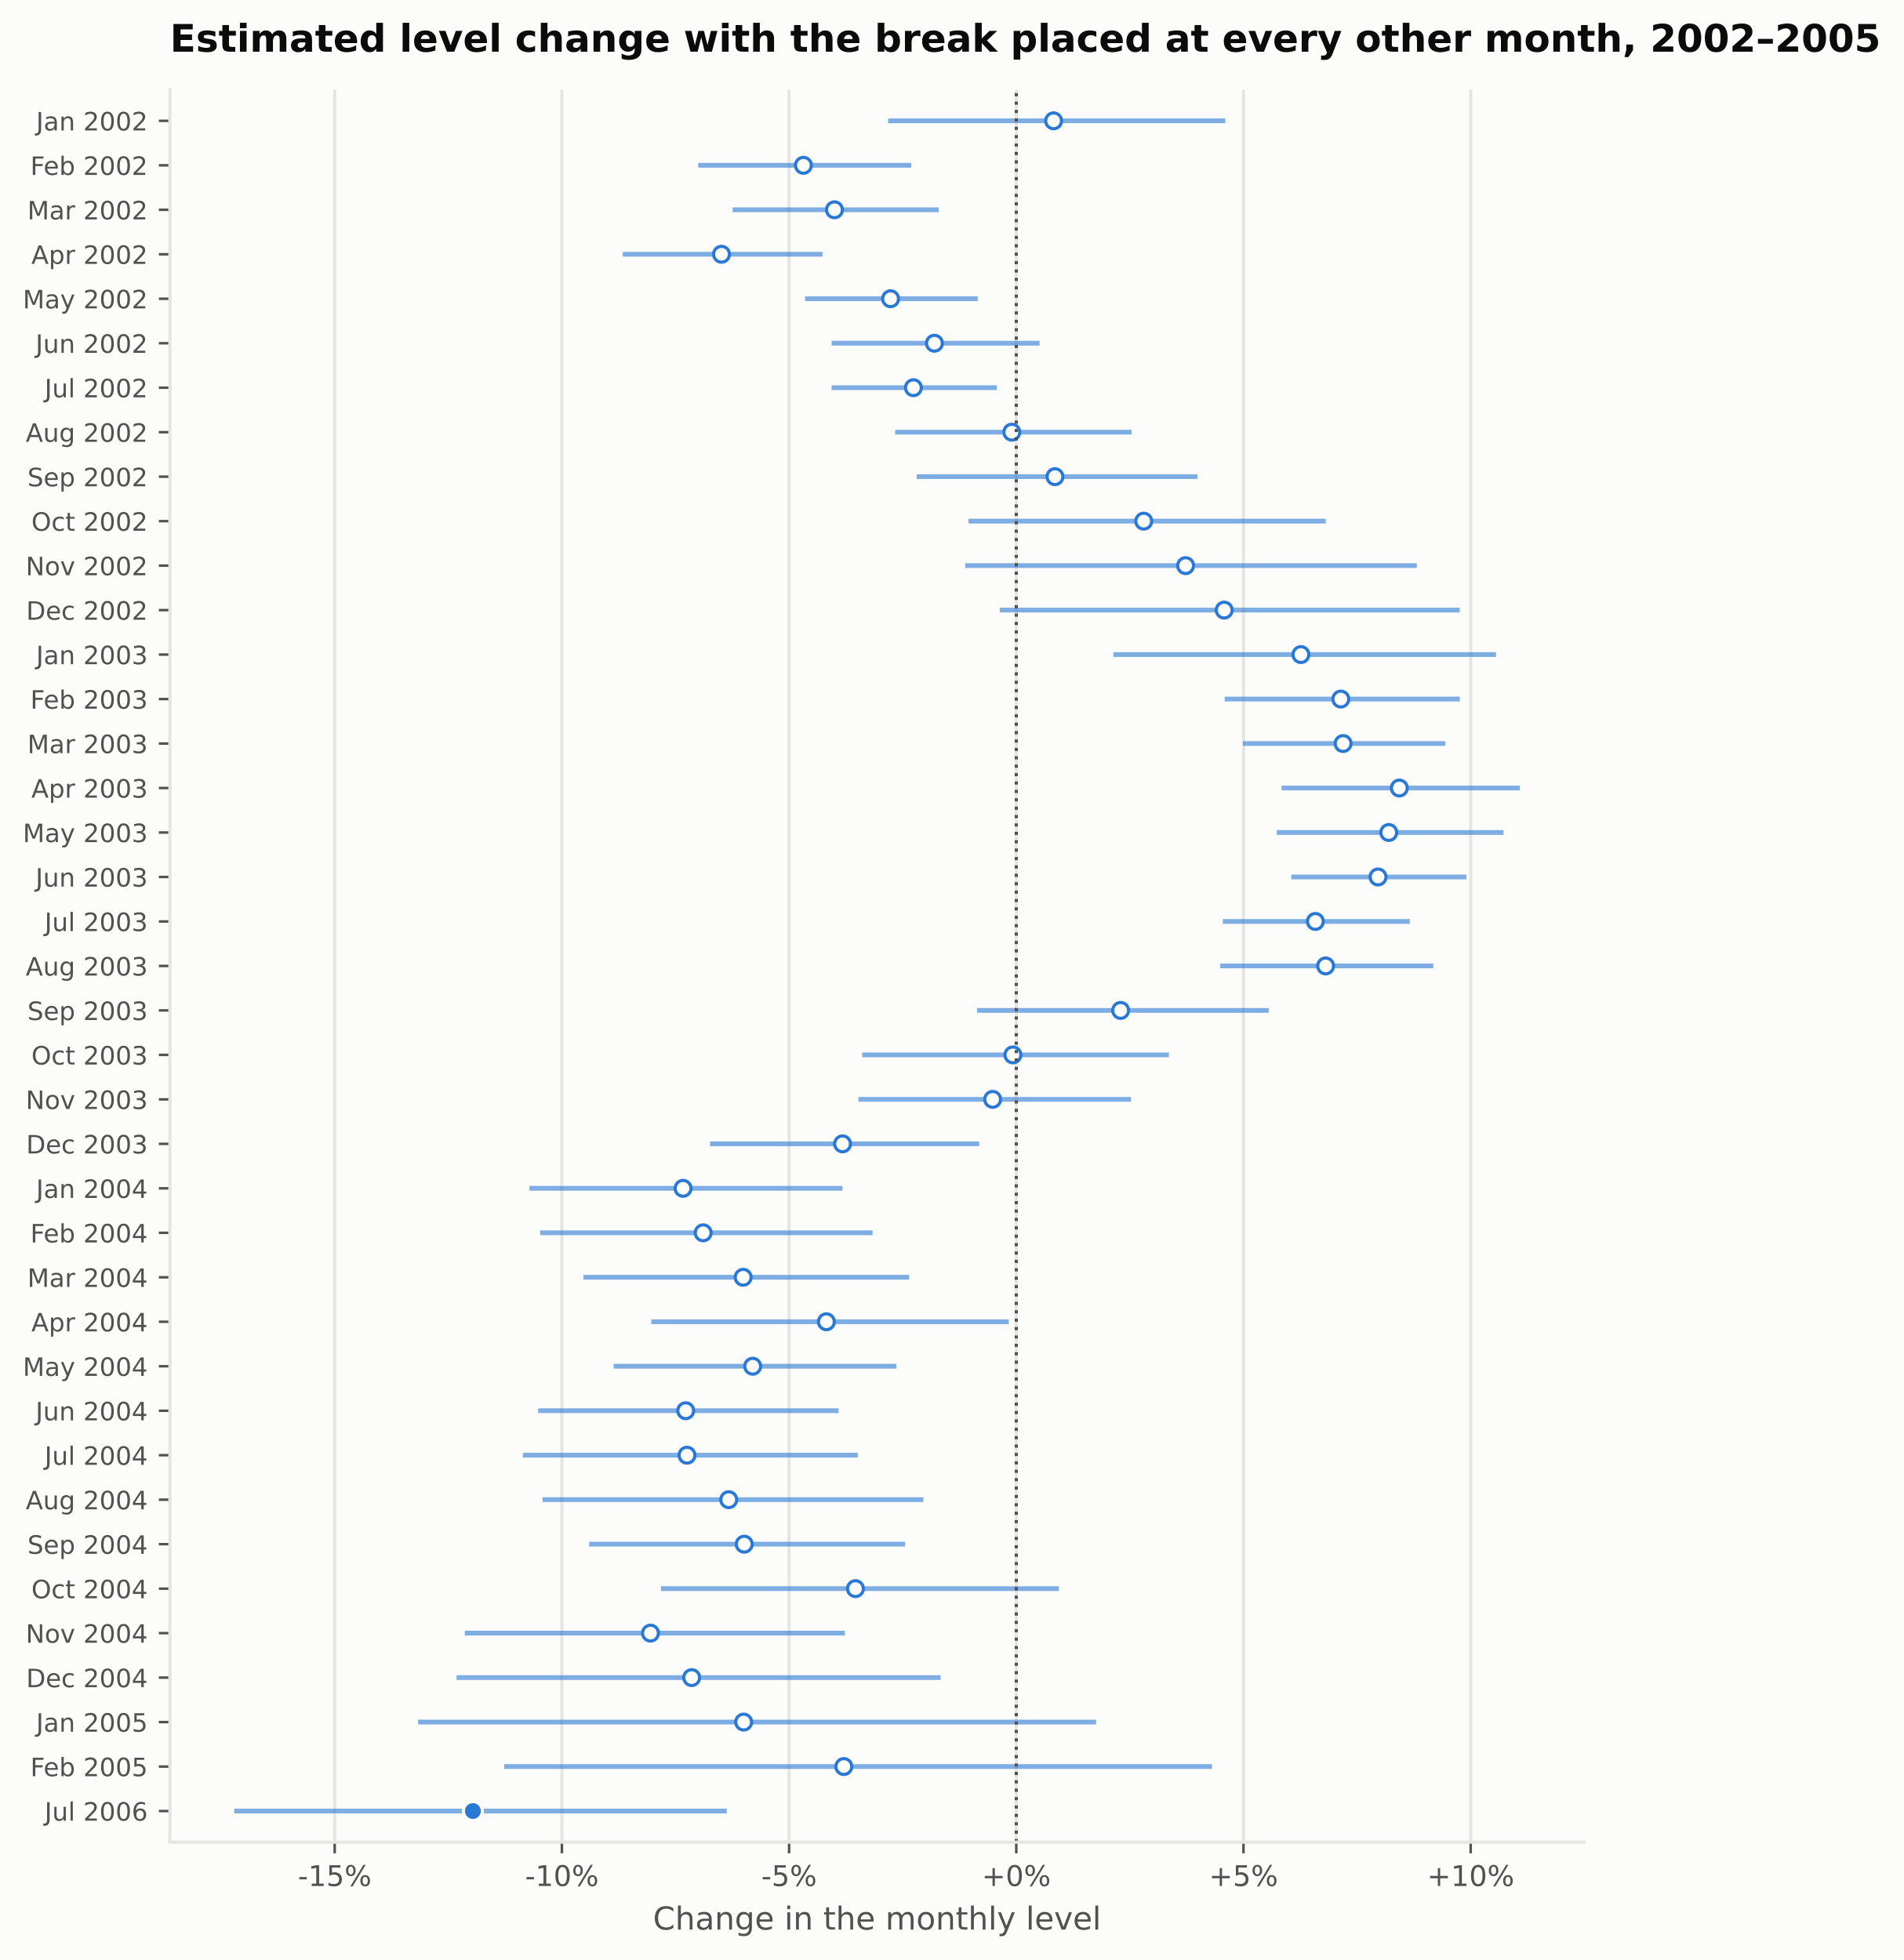
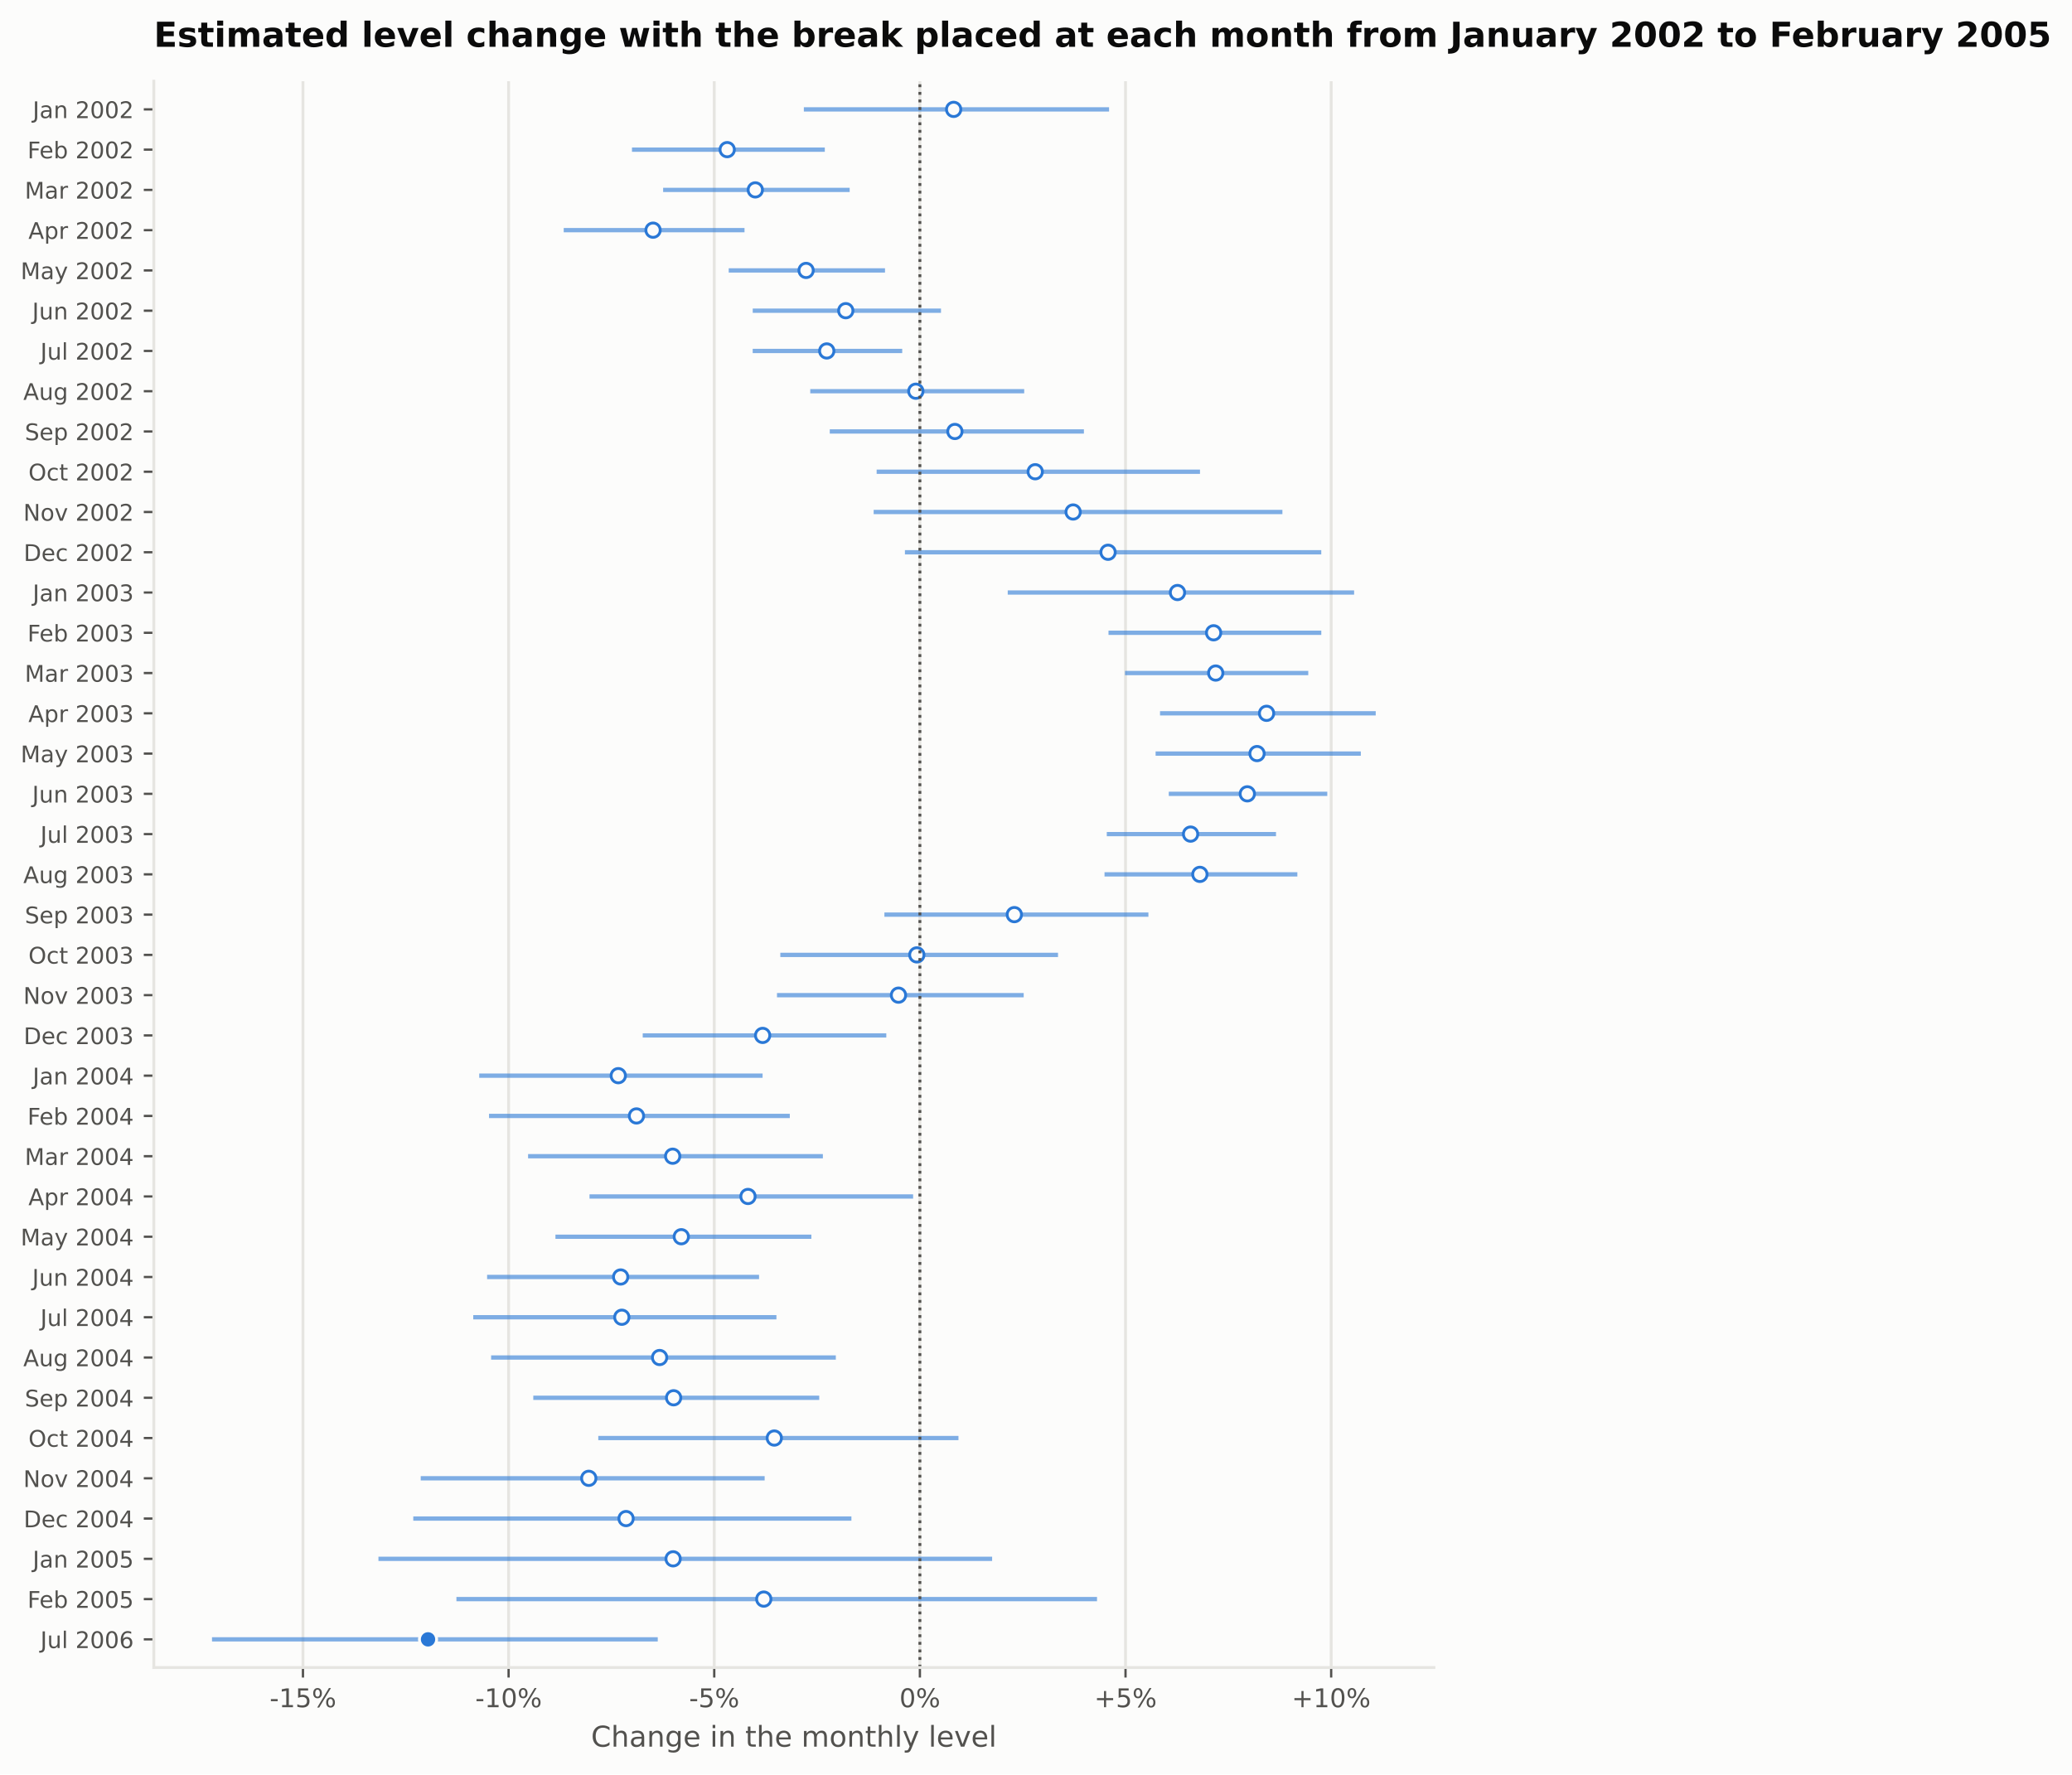
- <svg xmlns="http://www.w3.org/2000/svg" xmlns:xlink="http://www.w3.org/1999/xlink" width="600.846pt" height="618.81pt" viewBox="0 0 600.846 618.81" version="1.1">
+ <svg xmlns="http://www.w3.org/2000/svg" xmlns:xlink="http://www.w3.org/1999/xlink" width="722.562pt" height="618.81pt" viewBox="0 0 722.562 618.81" version="1.1">
  <defs>
    <style type="text/css">*{stroke-linejoin: round; stroke-linecap: butt}</style>
  </defs>
  <g id="figure_1">
    <g id="patch_1">
-       <path d="M 0 618.81  L 600.846 618.81  L 600.846 0  L 0 0  z " style="fill: #fcfcfb" />
+       <path d="M 0 618.81  L 722.562 618.81  L 722.562 0  L 0 0  z " style="fill: #fcfcfb" />
    </g>
    <g id="axes_1">
      <g id="patch_2">
        <path d="M 53.642 581.609  L 500.043 581.609  L 500.043 28.318  L 53.642 28.318  z " style="fill: #fcfcfb" />
      </g>
      <g id="matplotlib.axis_1">
        <g id="xtick_1">
          <g id="line2d_1">
            <path d="M 105.648 581.609  L 105.648 28.318  " clip-path="url(#p785e312e82)" style="fill: none; stroke: #e6e5e1; stroke-linecap: round" />
          </g>
          <g id="line2d_2">
            <defs>
              <path id="m3a9c350e79" d="M 0 0  L 0 3.5  " style="stroke: #52514e; stroke-width: 0.8" />
            </defs>
            <g>
              <use xlink:href="#m3a9c350e79" x="105.648" y="581.609" style="fill: #52514e; stroke: #52514e; stroke-width: 0.8" />
            </g>
          </g>
          <g id="text_1">
            <text style="font-size: 9px; font-family: 'DejaVu Sans', 'Bitstream Vera Sans', 'Computer Modern Sans Serif', 'Lucida Grande', 'Verdana', 'Geneva', 'Lucid', 'Arial', 'Helvetica', 'Avant Garde', sans-serif; text-anchor: middle; fill: #52514e" x="105.648" y="595.447" transform="rotate(-0 105.6485 595.4472)">-15%</text>
          </g>
        </g>
        <g id="xtick_2">
          <g id="line2d_3">
            <path d="M 177.362 581.609  L 177.362 28.318  " clip-path="url(#p785e312e82)" style="fill: none; stroke: #e6e5e1; stroke-linecap: round" />
          </g>
          <g id="line2d_4">
            <g>
              <use xlink:href="#m3a9c350e79" x="177.362" y="581.609" style="fill: #52514e; stroke: #52514e; stroke-width: 0.8" />
            </g>
          </g>
          <g id="text_2">
            <text style="font-size: 9px; font-family: 'DejaVu Sans', 'Bitstream Vera Sans', 'Computer Modern Sans Serif', 'Lucida Grande', 'Verdana', 'Geneva', 'Lucid', 'Arial', 'Helvetica', 'Avant Garde', sans-serif; text-anchor: middle; fill: #52514e" x="177.362" y="595.447" transform="rotate(-0 177.3615 595.4472)">-10%</text>
          </g>
        </g>
        <g id="xtick_3">
          <g id="line2d_5">
            <path d="M 249.075 581.609  L 249.075 28.318  " clip-path="url(#p785e312e82)" style="fill: none; stroke: #e6e5e1; stroke-linecap: round" />
          </g>
          <g id="line2d_6">
            <g>
              <use xlink:href="#m3a9c350e79" x="249.075" y="581.609" style="fill: #52514e; stroke: #52514e; stroke-width: 0.8" />
            </g>
          </g>
          <g id="text_3">
            <text style="font-size: 9px; font-family: 'DejaVu Sans', 'Bitstream Vera Sans', 'Computer Modern Sans Serif', 'Lucida Grande', 'Verdana', 'Geneva', 'Lucid', 'Arial', 'Helvetica', 'Avant Garde', sans-serif; text-anchor: middle; fill: #52514e" x="249.075" y="595.447" transform="rotate(-0 249.0746 595.4472)">-5%</text>
          </g>
        </g>
        <g id="xtick_4">
          <g id="line2d_7">
            <path d="M 320.788 581.609  L 320.788 28.318  " clip-path="url(#p785e312e82)" style="fill: none; stroke: #e6e5e1; stroke-linecap: round" />
          </g>
          <g id="line2d_8">
            <g>
              <use xlink:href="#m3a9c350e79" x="320.788" y="581.609" style="fill: #52514e; stroke: #52514e; stroke-width: 0.8" />
            </g>
          </g>
          <g id="text_4">
-             <text style="font-size: 9px; font-family: 'DejaVu Sans', 'Bitstream Vera Sans', 'Computer Modern Sans Serif', 'Lucida Grande', 'Verdana', 'Geneva', 'Lucid', 'Arial', 'Helvetica', 'Avant Garde', sans-serif; text-anchor: middle; fill: #52514e" x="320.788" y="595.447" transform="rotate(-0 320.7876 595.4472)">+0%</text>
+             <text style="font-size: 9px; font-family: 'DejaVu Sans', 'Bitstream Vera Sans', 'Computer Modern Sans Serif', 'Lucida Grande', 'Verdana', 'Geneva', 'Lucid', 'Arial', 'Helvetica', 'Avant Garde', sans-serif; text-anchor: middle; fill: #52514e" x="320.788" y="595.447" transform="rotate(-0 320.7876 595.4472)">0%</text>
          </g>
        </g>
        <g id="xtick_5">
          <g id="line2d_9">
            <path d="M 392.501 581.609  L 392.501 28.318  " clip-path="url(#p785e312e82)" style="fill: none; stroke: #e6e5e1; stroke-linecap: round" />
          </g>
          <g id="line2d_10">
            <g>
              <use xlink:href="#m3a9c350e79" x="392.501" y="581.609" style="fill: #52514e; stroke: #52514e; stroke-width: 0.8" />
            </g>
          </g>
          <g id="text_5">
            <text style="font-size: 9px; font-family: 'DejaVu Sans', 'Bitstream Vera Sans', 'Computer Modern Sans Serif', 'Lucida Grande', 'Verdana', 'Geneva', 'Lucid', 'Arial', 'Helvetica', 'Avant Garde', sans-serif; text-anchor: middle; fill: #52514e" x="392.501" y="595.447" transform="rotate(-0 392.5007 595.4472)">+5%</text>
          </g>
        </g>
        <g id="xtick_6">
          <g id="line2d_11">
            <path d="M 464.214 581.609  L 464.214 28.318  " clip-path="url(#p785e312e82)" style="fill: none; stroke: #e6e5e1; stroke-linecap: round" />
          </g>
          <g id="line2d_12">
            <g>
              <use xlink:href="#m3a9c350e79" x="464.214" y="581.609" style="fill: #52514e; stroke: #52514e; stroke-width: 0.8" />
            </g>
          </g>
          <g id="text_6">
            <text style="font-size: 9px; font-family: 'DejaVu Sans', 'Bitstream Vera Sans', 'Computer Modern Sans Serif', 'Lucida Grande', 'Verdana', 'Geneva', 'Lucid', 'Arial', 'Helvetica', 'Avant Garde', sans-serif; text-anchor: middle; fill: #52514e" x="464.214" y="595.447" transform="rotate(-0 464.2137 595.4472)">+10%</text>
          </g>
        </g>
        <g id="text_7">
          <text style="font-size: 10px; font-family: 'DejaVu Sans', 'Bitstream Vera Sans', 'Computer Modern Sans Serif', 'Lucida Grande', 'Verdana', 'Geneva', 'Lucid', 'Arial', 'Helvetica', 'Avant Garde', sans-serif; text-anchor: middle; fill: #52514e" x="276.842" y="609.208" transform="rotate(-0 276.8425 609.2078)">Change in the monthly level</text>
        </g>
      </g>
      <g id="matplotlib.axis_2">
        <g id="ytick_1">
          <g id="line2d_13">
            <defs>
              <path id="mdd3c75259f" d="M 0 0  L -3.5 0  " style="stroke: #52514e; stroke-width: 0.8" />
            </defs>
            <g>
              <use xlink:href="#mdd3c75259f" x="53.642" y="571.779" style="fill: #52514e; stroke: #52514e; stroke-width: 0.8" />
            </g>
          </g>
          <g id="text_8">
            <text style="font-size: 8px; font-family: 'DejaVu Sans', 'Bitstream Vera Sans', 'Computer Modern Sans Serif', 'Lucida Grande', 'Verdana', 'Geneva', 'Lucid', 'Arial', 'Helvetica', 'Avant Garde', sans-serif; text-anchor: end; fill: #52514e" x="46.642" y="574.819" transform="rotate(-0 46.6425 574.8187)">Jul 2006</text>
          </g>
        </g>
        <g id="ytick_2">
          <g id="line2d_14">
            <g>
              <use xlink:href="#mdd3c75259f" x="53.642" y="557.736" style="fill: #52514e; stroke: #52514e; stroke-width: 0.8" />
            </g>
          </g>
          <g id="text_9">
            <text style="font-size: 8px; font-family: 'DejaVu Sans', 'Bitstream Vera Sans', 'Computer Modern Sans Serif', 'Lucida Grande', 'Verdana', 'Geneva', 'Lucid', 'Arial', 'Helvetica', 'Avant Garde', sans-serif; text-anchor: end; fill: #52514e" x="46.642" y="560.776" transform="rotate(-0 46.6425 560.7757)">Feb 2005</text>
          </g>
        </g>
        <g id="ytick_3">
          <g id="line2d_15">
            <g>
              <use xlink:href="#mdd3c75259f" x="53.642" y="543.693" style="fill: #52514e; stroke: #52514e; stroke-width: 0.8" />
            </g>
          </g>
          <g id="text_10">
            <text style="font-size: 8px; font-family: 'DejaVu Sans', 'Bitstream Vera Sans', 'Computer Modern Sans Serif', 'Lucida Grande', 'Verdana', 'Geneva', 'Lucid', 'Arial', 'Helvetica', 'Avant Garde', sans-serif; text-anchor: end; fill: #52514e" x="46.642" y="546.732" transform="rotate(-0 46.6425 546.7325)">Jan 2005</text>
          </g>
        </g>
        <g id="ytick_4">
          <g id="line2d_16">
            <g>
              <use xlink:href="#mdd3c75259f" x="53.642" y="529.651" style="fill: #52514e; stroke: #52514e; stroke-width: 0.8" />
            </g>
          </g>
          <g id="text_11">
            <text style="font-size: 8px; font-family: 'DejaVu Sans', 'Bitstream Vera Sans', 'Computer Modern Sans Serif', 'Lucida Grande', 'Verdana', 'Geneva', 'Lucid', 'Arial', 'Helvetica', 'Avant Garde', sans-serif; text-anchor: end; fill: #52514e" x="46.642" y="532.69" transform="rotate(-0 46.6425 532.6896)">Dec 2004</text>
          </g>
        </g>
        <g id="ytick_5">
          <g id="line2d_17">
            <g>
              <use xlink:href="#mdd3c75259f" x="53.642" y="515.608" style="fill: #52514e; stroke: #52514e; stroke-width: 0.8" />
            </g>
          </g>
          <g id="text_12">
            <text style="font-size: 8px; font-family: 'DejaVu Sans', 'Bitstream Vera Sans', 'Computer Modern Sans Serif', 'Lucida Grande', 'Verdana', 'Geneva', 'Lucid', 'Arial', 'Helvetica', 'Avant Garde', sans-serif; text-anchor: end; fill: #52514e" x="46.642" y="518.647" transform="rotate(-0 46.6425 518.6466)">Nov 2004</text>
          </g>
        </g>
        <g id="ytick_6">
          <g id="line2d_18">
            <g>
              <use xlink:href="#mdd3c75259f" x="53.642" y="501.565" style="fill: #52514e; stroke: #52514e; stroke-width: 0.8" />
            </g>
          </g>
          <g id="text_13">
            <text style="font-size: 8px; font-family: 'DejaVu Sans', 'Bitstream Vera Sans', 'Computer Modern Sans Serif', 'Lucida Grande', 'Verdana', 'Geneva', 'Lucid', 'Arial', 'Helvetica', 'Avant Garde', sans-serif; text-anchor: end; fill: #52514e" x="46.642" y="504.604" transform="rotate(-0 46.6425 504.6037)">Oct 2004</text>
          </g>
        </g>
        <g id="ytick_7">
          <g id="line2d_19">
            <g>
              <use xlink:href="#mdd3c75259f" x="53.642" y="487.522" style="fill: #52514e; stroke: #52514e; stroke-width: 0.8" />
            </g>
          </g>
          <g id="text_14">
            <text style="font-size: 8px; font-family: 'DejaVu Sans', 'Bitstream Vera Sans', 'Computer Modern Sans Serif', 'Lucida Grande', 'Verdana', 'Geneva', 'Lucid', 'Arial', 'Helvetica', 'Avant Garde', sans-serif; text-anchor: end; fill: #52514e" x="46.642" y="490.561" transform="rotate(-0 46.6425 490.5608)">Sep 2004</text>
          </g>
        </g>
        <g id="ytick_8">
          <g id="line2d_20">
            <g>
              <use xlink:href="#mdd3c75259f" x="53.642" y="473.479" style="fill: #52514e; stroke: #52514e; stroke-width: 0.8" />
            </g>
          </g>
          <g id="text_15">
            <text style="font-size: 8px; font-family: 'DejaVu Sans', 'Bitstream Vera Sans', 'Computer Modern Sans Serif', 'Lucida Grande', 'Verdana', 'Geneva', 'Lucid', 'Arial', 'Helvetica', 'Avant Garde', sans-serif; text-anchor: end; fill: #52514e" x="46.642" y="476.518" transform="rotate(-0 46.6425 476.5179)">Aug 2004</text>
          </g>
        </g>
        <g id="ytick_9">
          <g id="line2d_21">
            <g>
              <use xlink:href="#mdd3c75259f" x="53.642" y="459.436" style="fill: #52514e; stroke: #52514e; stroke-width: 0.8" />
            </g>
          </g>
          <g id="text_16">
            <text style="font-size: 8px; font-family: 'DejaVu Sans', 'Bitstream Vera Sans', 'Computer Modern Sans Serif', 'Lucida Grande', 'Verdana', 'Geneva', 'Lucid', 'Arial', 'Helvetica', 'Avant Garde', sans-serif; text-anchor: end; fill: #52514e" x="46.642" y="462.475" transform="rotate(-0 46.6425 462.4753)">Jul 2004</text>
          </g>
        </g>
        <g id="ytick_10">
          <g id="line2d_22">
            <g>
              <use xlink:href="#mdd3c75259f" x="53.642" y="445.393" style="fill: #52514e; stroke: #52514e; stroke-width: 0.8" />
            </g>
          </g>
          <g id="text_17">
            <text style="font-size: 8px; font-family: 'DejaVu Sans', 'Bitstream Vera Sans', 'Computer Modern Sans Serif', 'Lucida Grande', 'Verdana', 'Geneva', 'Lucid', 'Arial', 'Helvetica', 'Avant Garde', sans-serif; text-anchor: end; fill: #52514e" x="46.642" y="448.432" transform="rotate(-0 46.6425 448.432)">Jun 2004</text>
          </g>
        </g>
        <g id="ytick_11">
          <g id="line2d_23">
            <g>
              <use xlink:href="#mdd3c75259f" x="53.642" y="431.35" style="fill: #52514e; stroke: #52514e; stroke-width: 0.8" />
            </g>
          </g>
          <g id="text_18">
            <text style="font-size: 8px; font-family: 'DejaVu Sans', 'Bitstream Vera Sans', 'Computer Modern Sans Serif', 'Lucida Grande', 'Verdana', 'Geneva', 'Lucid', 'Arial', 'Helvetica', 'Avant Garde', sans-serif; text-anchor: end; fill: #52514e" x="46.642" y="434.389" transform="rotate(-0 46.6425 434.3891)">May 2004</text>
          </g>
        </g>
        <g id="ytick_12">
          <g id="line2d_24">
            <g>
              <use xlink:href="#mdd3c75259f" x="53.642" y="417.307" style="fill: #52514e; stroke: #52514e; stroke-width: 0.8" />
            </g>
          </g>
          <g id="text_19">
            <text style="font-size: 8px; font-family: 'DejaVu Sans', 'Bitstream Vera Sans', 'Computer Modern Sans Serif', 'Lucida Grande', 'Verdana', 'Geneva', 'Lucid', 'Arial', 'Helvetica', 'Avant Garde', sans-serif; text-anchor: end; fill: #52514e" x="46.642" y="420.346" transform="rotate(-0 46.6425 420.3462)">Apr 2004</text>
          </g>
        </g>
        <g id="ytick_13">
          <g id="line2d_25">
            <g>
              <use xlink:href="#mdd3c75259f" x="53.642" y="403.264" style="fill: #52514e; stroke: #52514e; stroke-width: 0.8" />
            </g>
          </g>
          <g id="text_20">
            <text style="font-size: 8px; font-family: 'DejaVu Sans', 'Bitstream Vera Sans', 'Computer Modern Sans Serif', 'Lucida Grande', 'Verdana', 'Geneva', 'Lucid', 'Arial', 'Helvetica', 'Avant Garde', sans-serif; text-anchor: end; fill: #52514e" x="46.642" y="406.303" transform="rotate(-0 46.6425 406.3033)">Mar 2004</text>
          </g>
        </g>
        <g id="ytick_14">
          <g id="line2d_26">
            <g>
              <use xlink:href="#mdd3c75259f" x="53.642" y="389.221" style="fill: #52514e; stroke: #52514e; stroke-width: 0.8" />
            </g>
          </g>
          <g id="text_21">
            <text style="font-size: 8px; font-family: 'DejaVu Sans', 'Bitstream Vera Sans', 'Computer Modern Sans Serif', 'Lucida Grande', 'Verdana', 'Geneva', 'Lucid', 'Arial', 'Helvetica', 'Avant Garde', sans-serif; text-anchor: end; fill: #52514e" x="46.642" y="392.261" transform="rotate(-0 46.6425 392.2606)">Feb 2004</text>
          </g>
        </g>
        <g id="ytick_15">
          <g id="line2d_27">
            <g>
              <use xlink:href="#mdd3c75259f" x="53.642" y="375.178" style="fill: #52514e; stroke: #52514e; stroke-width: 0.8" />
            </g>
          </g>
          <g id="text_22">
            <text style="font-size: 8px; font-family: 'DejaVu Sans', 'Bitstream Vera Sans', 'Computer Modern Sans Serif', 'Lucida Grande', 'Verdana', 'Geneva', 'Lucid', 'Arial', 'Helvetica', 'Avant Garde', sans-serif; text-anchor: end; fill: #52514e" x="46.642" y="378.217" transform="rotate(-0 46.6425 378.2174)">Jan 2004</text>
          </g>
        </g>
        <g id="ytick_16">
          <g id="line2d_28">
            <g>
              <use xlink:href="#mdd3c75259f" x="53.642" y="361.135" style="fill: #52514e; stroke: #52514e; stroke-width: 0.8" />
            </g>
          </g>
          <g id="text_23">
            <text style="font-size: 8px; font-family: 'DejaVu Sans', 'Bitstream Vera Sans', 'Computer Modern Sans Serif', 'Lucida Grande', 'Verdana', 'Geneva', 'Lucid', 'Arial', 'Helvetica', 'Avant Garde', sans-serif; text-anchor: end; fill: #52514e" x="46.642" y="364.174" transform="rotate(-0 46.6425 364.1745)">Dec 2003</text>
          </g>
        </g>
        <g id="ytick_17">
          <g id="line2d_29">
            <g>
              <use xlink:href="#mdd3c75259f" x="53.642" y="347.092" style="fill: #52514e; stroke: #52514e; stroke-width: 0.8" />
            </g>
          </g>
          <g id="text_24">
            <text style="font-size: 8px; font-family: 'DejaVu Sans', 'Bitstream Vera Sans', 'Computer Modern Sans Serif', 'Lucida Grande', 'Verdana', 'Geneva', 'Lucid', 'Arial', 'Helvetica', 'Avant Garde', sans-serif; text-anchor: end; fill: #52514e" x="46.642" y="350.132" transform="rotate(-0 46.6425 350.1316)">Nov 2003</text>
          </g>
        </g>
        <g id="ytick_18">
          <g id="line2d_30">
            <g>
              <use xlink:href="#mdd3c75259f" x="53.642" y="333.05" style="fill: #52514e; stroke: #52514e; stroke-width: 0.8" />
            </g>
          </g>
          <g id="text_25">
            <text style="font-size: 8px; font-family: 'DejaVu Sans', 'Bitstream Vera Sans', 'Computer Modern Sans Serif', 'Lucida Grande', 'Verdana', 'Geneva', 'Lucid', 'Arial', 'Helvetica', 'Avant Garde', sans-serif; text-anchor: end; fill: #52514e" x="46.642" y="336.089" transform="rotate(-0 46.6425 336.0886)">Oct 2003</text>
          </g>
        </g>
        <g id="ytick_19">
          <g id="line2d_31">
            <g>
              <use xlink:href="#mdd3c75259f" x="53.642" y="319.007" style="fill: #52514e; stroke: #52514e; stroke-width: 0.8" />
            </g>
          </g>
          <g id="text_26">
            <text style="font-size: 8px; font-family: 'DejaVu Sans', 'Bitstream Vera Sans', 'Computer Modern Sans Serif', 'Lucida Grande', 'Verdana', 'Geneva', 'Lucid', 'Arial', 'Helvetica', 'Avant Garde', sans-serif; text-anchor: end; fill: #52514e" x="46.642" y="322.046" transform="rotate(-0 46.6425 322.0457)">Sep 2003</text>
          </g>
        </g>
        <g id="ytick_20">
          <g id="line2d_32">
            <g>
              <use xlink:href="#mdd3c75259f" x="53.642" y="304.964" style="fill: #52514e; stroke: #52514e; stroke-width: 0.8" />
            </g>
          </g>
          <g id="text_27">
            <text style="font-size: 8px; font-family: 'DejaVu Sans', 'Bitstream Vera Sans', 'Computer Modern Sans Serif', 'Lucida Grande', 'Verdana', 'Geneva', 'Lucid', 'Arial', 'Helvetica', 'Avant Garde', sans-serif; text-anchor: end; fill: #52514e" x="46.642" y="308.003" transform="rotate(-0 46.6425 308.0028)">Aug 2003</text>
          </g>
        </g>
        <g id="ytick_21">
          <g id="line2d_33">
            <g>
              <use xlink:href="#mdd3c75259f" x="53.642" y="290.921" style="fill: #52514e; stroke: #52514e; stroke-width: 0.8" />
            </g>
          </g>
          <g id="text_28">
            <text style="font-size: 8px; font-family: 'DejaVu Sans', 'Bitstream Vera Sans', 'Computer Modern Sans Serif', 'Lucida Grande', 'Verdana', 'Geneva', 'Lucid', 'Arial', 'Helvetica', 'Avant Garde', sans-serif; text-anchor: end; fill: #52514e" x="46.642" y="293.96" transform="rotate(-0 46.6425 293.9602)">Jul 2003</text>
          </g>
        </g>
        <g id="ytick_22">
          <g id="line2d_34">
            <g>
              <use xlink:href="#mdd3c75259f" x="53.642" y="276.878" style="fill: #52514e; stroke: #52514e; stroke-width: 0.8" />
            </g>
          </g>
          <g id="text_29">
            <text style="font-size: 8px; font-family: 'DejaVu Sans', 'Bitstream Vera Sans', 'Computer Modern Sans Serif', 'Lucida Grande', 'Verdana', 'Geneva', 'Lucid', 'Arial', 'Helvetica', 'Avant Garde', sans-serif; text-anchor: end; fill: #52514e" x="46.642" y="279.917" transform="rotate(-0 46.6425 279.9169)">Jun 2003</text>
          </g>
        </g>
        <g id="ytick_23">
          <g id="line2d_35">
            <g>
              <use xlink:href="#mdd3c75259f" x="53.642" y="262.835" style="fill: #52514e; stroke: #52514e; stroke-width: 0.8" />
            </g>
          </g>
          <g id="text_30">
            <text style="font-size: 8px; font-family: 'DejaVu Sans', 'Bitstream Vera Sans', 'Computer Modern Sans Serif', 'Lucida Grande', 'Verdana', 'Geneva', 'Lucid', 'Arial', 'Helvetica', 'Avant Garde', sans-serif; text-anchor: end; fill: #52514e" x="46.642" y="265.874" transform="rotate(-0 46.6425 265.874)">May 2003</text>
          </g>
        </g>
        <g id="ytick_24">
          <g id="line2d_36">
            <g>
              <use xlink:href="#mdd3c75259f" x="53.642" y="248.792" style="fill: #52514e; stroke: #52514e; stroke-width: 0.8" />
            </g>
          </g>
          <g id="text_31">
            <text style="font-size: 8px; font-family: 'DejaVu Sans', 'Bitstream Vera Sans', 'Computer Modern Sans Serif', 'Lucida Grande', 'Verdana', 'Geneva', 'Lucid', 'Arial', 'Helvetica', 'Avant Garde', sans-serif; text-anchor: end; fill: #52514e" x="46.642" y="251.831" transform="rotate(-0 46.6425 251.8311)">Apr 2003</text>
          </g>
        </g>
        <g id="ytick_25">
          <g id="line2d_37">
            <g>
              <use xlink:href="#mdd3c75259f" x="53.642" y="234.749" style="fill: #52514e; stroke: #52514e; stroke-width: 0.8" />
            </g>
          </g>
          <g id="text_32">
            <text style="font-size: 8px; font-family: 'DejaVu Sans', 'Bitstream Vera Sans', 'Computer Modern Sans Serif', 'Lucida Grande', 'Verdana', 'Geneva', 'Lucid', 'Arial', 'Helvetica', 'Avant Garde', sans-serif; text-anchor: end; fill: #52514e" x="46.642" y="237.788" transform="rotate(-0 46.6425 237.7882)">Mar 2003</text>
          </g>
        </g>
        <g id="ytick_26">
          <g id="line2d_38">
            <g>
              <use xlink:href="#mdd3c75259f" x="53.642" y="220.706" style="fill: #52514e; stroke: #52514e; stroke-width: 0.8" />
            </g>
          </g>
          <g id="text_33">
            <text style="font-size: 8px; font-family: 'DejaVu Sans', 'Bitstream Vera Sans', 'Computer Modern Sans Serif', 'Lucida Grande', 'Verdana', 'Geneva', 'Lucid', 'Arial', 'Helvetica', 'Avant Garde', sans-serif; text-anchor: end; fill: #52514e" x="46.642" y="223.746" transform="rotate(-0 46.6425 223.7456)">Feb 2003</text>
          </g>
        </g>
        <g id="ytick_27">
          <g id="line2d_39">
            <g>
              <use xlink:href="#mdd3c75259f" x="53.642" y="206.663" style="fill: #52514e; stroke: #52514e; stroke-width: 0.8" />
            </g>
          </g>
          <g id="text_34">
            <text style="font-size: 8px; font-family: 'DejaVu Sans', 'Bitstream Vera Sans', 'Computer Modern Sans Serif', 'Lucida Grande', 'Verdana', 'Geneva', 'Lucid', 'Arial', 'Helvetica', 'Avant Garde', sans-serif; text-anchor: end; fill: #52514e" x="46.642" y="209.702" transform="rotate(-0 46.6425 209.7023)">Jan 2003</text>
          </g>
        </g>
        <g id="ytick_28">
          <g id="line2d_40">
            <g>
              <use xlink:href="#mdd3c75259f" x="53.642" y="192.62" style="fill: #52514e; stroke: #52514e; stroke-width: 0.8" />
            </g>
          </g>
          <g id="text_35">
            <text style="font-size: 8px; font-family: 'DejaVu Sans', 'Bitstream Vera Sans', 'Computer Modern Sans Serif', 'Lucida Grande', 'Verdana', 'Geneva', 'Lucid', 'Arial', 'Helvetica', 'Avant Garde', sans-serif; text-anchor: end; fill: #52514e" x="46.642" y="195.659" transform="rotate(-0 46.6425 195.6594)">Dec 2002</text>
          </g>
        </g>
        <g id="ytick_29">
          <g id="line2d_41">
            <g>
              <use xlink:href="#mdd3c75259f" x="53.642" y="178.577" style="fill: #52514e; stroke: #52514e; stroke-width: 0.8" />
            </g>
          </g>
          <g id="text_36">
            <text style="font-size: 8px; font-family: 'DejaVu Sans', 'Bitstream Vera Sans', 'Computer Modern Sans Serif', 'Lucida Grande', 'Verdana', 'Geneva', 'Lucid', 'Arial', 'Helvetica', 'Avant Garde', sans-serif; text-anchor: end; fill: #52514e" x="46.642" y="181.616" transform="rotate(-0 46.6425 181.6165)">Nov 2002</text>
          </g>
        </g>
        <g id="ytick_30">
          <g id="line2d_42">
            <g>
              <use xlink:href="#mdd3c75259f" x="53.642" y="164.534" style="fill: #52514e; stroke: #52514e; stroke-width: 0.8" />
            </g>
          </g>
          <g id="text_37">
            <text style="font-size: 8px; font-family: 'DejaVu Sans', 'Bitstream Vera Sans', 'Computer Modern Sans Serif', 'Lucida Grande', 'Verdana', 'Geneva', 'Lucid', 'Arial', 'Helvetica', 'Avant Garde', sans-serif; text-anchor: end; fill: #52514e" x="46.642" y="167.574" transform="rotate(-0 46.6425 167.5735)">Oct 2002</text>
          </g>
        </g>
        <g id="ytick_31">
          <g id="line2d_43">
            <g>
              <use xlink:href="#mdd3c75259f" x="53.642" y="150.492" style="fill: #52514e; stroke: #52514e; stroke-width: 0.8" />
            </g>
          </g>
          <g id="text_38">
            <text style="font-size: 8px; font-family: 'DejaVu Sans', 'Bitstream Vera Sans', 'Computer Modern Sans Serif', 'Lucida Grande', 'Verdana', 'Geneva', 'Lucid', 'Arial', 'Helvetica', 'Avant Garde', sans-serif; text-anchor: end; fill: #52514e" x="46.642" y="153.531" transform="rotate(-0 46.6425 153.5306)">Sep 2002</text>
          </g>
        </g>
        <g id="ytick_32">
          <g id="line2d_44">
            <g>
              <use xlink:href="#mdd3c75259f" x="53.642" y="136.449" style="fill: #52514e; stroke: #52514e; stroke-width: 0.8" />
            </g>
          </g>
          <g id="text_39">
            <text style="font-size: 8px; font-family: 'DejaVu Sans', 'Bitstream Vera Sans', 'Computer Modern Sans Serif', 'Lucida Grande', 'Verdana', 'Geneva', 'Lucid', 'Arial', 'Helvetica', 'Avant Garde', sans-serif; text-anchor: end; fill: #52514e" x="46.642" y="139.488" transform="rotate(-0 46.6425 139.4877)">Aug 2002</text>
          </g>
        </g>
        <g id="ytick_33">
          <g id="line2d_45">
            <g>
              <use xlink:href="#mdd3c75259f" x="53.642" y="122.406" style="fill: #52514e; stroke: #52514e; stroke-width: 0.8" />
            </g>
          </g>
          <g id="text_40">
            <text style="font-size: 8px; font-family: 'DejaVu Sans', 'Bitstream Vera Sans', 'Computer Modern Sans Serif', 'Lucida Grande', 'Verdana', 'Geneva', 'Lucid', 'Arial', 'Helvetica', 'Avant Garde', sans-serif; text-anchor: end; fill: #52514e" x="46.642" y="125.445" transform="rotate(-0 46.6425 125.4451)">Jul 2002</text>
          </g>
        </g>
        <g id="ytick_34">
          <g id="line2d_46">
            <g>
              <use xlink:href="#mdd3c75259f" x="53.642" y="108.363" style="fill: #52514e; stroke: #52514e; stroke-width: 0.8" />
            </g>
          </g>
          <g id="text_41">
            <text style="font-size: 8px; font-family: 'DejaVu Sans', 'Bitstream Vera Sans', 'Computer Modern Sans Serif', 'Lucida Grande', 'Verdana', 'Geneva', 'Lucid', 'Arial', 'Helvetica', 'Avant Garde', sans-serif; text-anchor: end; fill: #52514e" x="46.642" y="111.402" transform="rotate(-0 46.6425 111.4019)">Jun 2002</text>
          </g>
        </g>
        <g id="ytick_35">
          <g id="line2d_47">
            <g>
              <use xlink:href="#mdd3c75259f" x="53.642" y="94.32" style="fill: #52514e; stroke: #52514e; stroke-width: 0.8" />
            </g>
          </g>
          <g id="text_42">
            <text style="font-size: 8px; font-family: 'DejaVu Sans', 'Bitstream Vera Sans', 'Computer Modern Sans Serif', 'Lucida Grande', 'Verdana', 'Geneva', 'Lucid', 'Arial', 'Helvetica', 'Avant Garde', sans-serif; text-anchor: end; fill: #52514e" x="46.642" y="97.359" transform="rotate(-0 46.6425 97.35893)">May 2002</text>
          </g>
        </g>
        <g id="ytick_36">
          <g id="line2d_48">
            <g>
              <use xlink:href="#mdd3c75259f" x="53.642" y="80.277" style="fill: #52514e; stroke: #52514e; stroke-width: 0.8" />
            </g>
          </g>
          <g id="text_43">
            <text style="font-size: 8px; font-family: 'DejaVu Sans', 'Bitstream Vera Sans', 'Computer Modern Sans Serif', 'Lucida Grande', 'Verdana', 'Geneva', 'Lucid', 'Arial', 'Helvetica', 'Avant Garde', sans-serif; text-anchor: end; fill: #52514e" x="46.642" y="83.316" transform="rotate(-0 46.6425 83.31601)">Apr 2002</text>
          </g>
        </g>
        <g id="ytick_37">
          <g id="line2d_49">
            <g>
              <use xlink:href="#mdd3c75259f" x="53.642" y="66.234" style="fill: #52514e; stroke: #52514e; stroke-width: 0.8" />
            </g>
          </g>
          <g id="text_44">
            <text style="font-size: 8px; font-family: 'DejaVu Sans', 'Bitstream Vera Sans', 'Computer Modern Sans Serif', 'Lucida Grande', 'Verdana', 'Geneva', 'Lucid', 'Arial', 'Helvetica', 'Avant Garde', sans-serif; text-anchor: end; fill: #52514e" x="46.642" y="69.273" transform="rotate(-0 46.6425 69.27308)">Mar 2002</text>
          </g>
        </g>
        <g id="ytick_38">
          <g id="line2d_50">
            <g>
              <use xlink:href="#mdd3c75259f" x="53.642" y="52.191" style="fill: #52514e; stroke: #52514e; stroke-width: 0.8" />
            </g>
          </g>
          <g id="text_45">
            <text style="font-size: 8px; font-family: 'DejaVu Sans', 'Bitstream Vera Sans', 'Computer Modern Sans Serif', 'Lucida Grande', 'Verdana', 'Geneva', 'Lucid', 'Arial', 'Helvetica', 'Avant Garde', sans-serif; text-anchor: end; fill: #52514e" x="46.642" y="55.23" transform="rotate(-0 46.6425 55.23047)">Feb 2002</text>
          </g>
        </g>
        <g id="ytick_39">
          <g id="line2d_51">
            <g>
              <use xlink:href="#mdd3c75259f" x="53.642" y="38.148" style="fill: #52514e; stroke: #52514e; stroke-width: 0.8" />
            </g>
          </g>
          <g id="text_46">
            <text style="font-size: 8px; font-family: 'DejaVu Sans', 'Bitstream Vera Sans', 'Computer Modern Sans Serif', 'Lucida Grande', 'Verdana', 'Geneva', 'Lucid', 'Arial', 'Helvetica', 'Avant Garde', sans-serif; text-anchor: end; fill: #52514e" x="46.642" y="41.187" transform="rotate(-0 46.6425 41.18723)">Jan 2002</text>
          </g>
        </g>
      </g>
      <g id="LineCollection_1">
        <path d="M 73.933 571.779  L 229.376 571.779  " clip-path="url(#p785e312e82)" style="fill: none; stroke: #2a78d6; stroke-opacity: 0.6; stroke-width: 1.5" />
        <path d="M 159.167 557.736  L 382.561 557.736  " clip-path="url(#p785e312e82)" style="fill: none; stroke: #2a78d6; stroke-opacity: 0.6; stroke-width: 1.5" />
        <path d="M 131.971 543.693  L 345.982 543.693  " clip-path="url(#p785e312e82)" style="fill: none; stroke: #2a78d6; stroke-opacity: 0.6; stroke-width: 1.5" />
        <path d="M 144.119 529.651  L 296.91 529.651  " clip-path="url(#p785e312e82)" style="fill: none; stroke: #2a78d6; stroke-opacity: 0.6; stroke-width: 1.5" />
        <path d="M 146.716 515.608  L 266.654 515.608  " clip-path="url(#p785e312e82)" style="fill: none; stroke: #2a78d6; stroke-opacity: 0.6; stroke-width: 1.5" />
        <path d="M 208.637 501.565  L 334.243 501.565  " clip-path="url(#p785e312e82)" style="fill: none; stroke: #2a78d6; stroke-opacity: 0.6; stroke-width: 1.5" />
        <path d="M 185.972 487.522  L 285.686 487.522  " clip-path="url(#p785e312e82)" style="fill: none; stroke: #2a78d6; stroke-opacity: 0.6; stroke-width: 1.5" />
        <path d="M 171.264 473.479  L 291.472 473.479  " clip-path="url(#p785e312e82)" style="fill: none; stroke: #2a78d6; stroke-opacity: 0.6; stroke-width: 1.5" />
        <path d="M 165.033 459.436  L 270.76 459.436  " clip-path="url(#p785e312e82)" style="fill: none; stroke: #2a78d6; stroke-opacity: 0.6; stroke-width: 1.5" />
        <path d="M 169.868 445.393  L 264.704 445.393  " clip-path="url(#p785e312e82)" style="fill: none; stroke: #2a78d6; stroke-opacity: 0.6; stroke-width: 1.5" />
        <path d="M 193.698 431.35  L 282.947 431.35  " clip-path="url(#p785e312e82)" style="fill: none; stroke: #2a78d6; stroke-opacity: 0.6; stroke-width: 1.5" />
        <path d="M 205.578 417.307  L 318.425 417.307  " clip-path="url(#p785e312e82)" style="fill: none; stroke: #2a78d6; stroke-opacity: 0.6; stroke-width: 1.5" />
        <path d="M 184.157 403.264  L 286.958 403.264  " clip-path="url(#p785e312e82)" style="fill: none; stroke: #2a78d6; stroke-opacity: 0.6; stroke-width: 1.5" />
        <path d="M 170.537 389.221  L 275.425 389.221  " clip-path="url(#p785e312e82)" style="fill: none; stroke: #2a78d6; stroke-opacity: 0.6; stroke-width: 1.5" />
        <path d="M 167.117 375.178  L 265.935 375.178  " clip-path="url(#p785e312e82)" style="fill: none; stroke: #2a78d6; stroke-opacity: 0.6; stroke-width: 1.5" />
        <path d="M 224.133 361.135  L 309.076 361.135  " clip-path="url(#p785e312e82)" style="fill: none; stroke: #2a78d6; stroke-opacity: 0.6; stroke-width: 1.5" />
        <path d="M 270.956 347.092  L 356.99 347.092  " clip-path="url(#p785e312e82)" style="fill: none; stroke: #2a78d6; stroke-opacity: 0.6; stroke-width: 1.5" />
        <path d="M 272.117 333.05  L 368.956 333.05  " clip-path="url(#p785e312e82)" style="fill: none; stroke: #2a78d6; stroke-opacity: 0.6; stroke-width: 1.5" />
        <path d="M 308.412 319.007  L 400.478 319.007  " clip-path="url(#p785e312e82)" style="fill: none; stroke: #2a78d6; stroke-opacity: 0.6; stroke-width: 1.5" />
        <path d="M 385.172 304.964  L 452.423 304.964  " clip-path="url(#p785e312e82)" style="fill: none; stroke: #2a78d6; stroke-opacity: 0.6; stroke-width: 1.5" />
        <path d="M 385.967 290.921  L 444.979 290.921  " clip-path="url(#p785e312e82)" style="fill: none; stroke: #2a78d6; stroke-opacity: 0.6; stroke-width: 1.5" />
        <path d="M 407.584 276.878  L 462.859 276.878  " clip-path="url(#p785e312e82)" style="fill: none; stroke: #2a78d6; stroke-opacity: 0.6; stroke-width: 1.5" />
        <path d="M 402.986 262.835  L 474.554 262.835  " clip-path="url(#p785e312e82)" style="fill: none; stroke: #2a78d6; stroke-opacity: 0.6; stroke-width: 1.5" />
        <path d="M 404.531 248.792  L 479.752 248.792  " clip-path="url(#p785e312e82)" style="fill: none; stroke: #2a78d6; stroke-opacity: 0.6; stroke-width: 1.5" />
        <path d="M 392.329 234.749  L 456.226 234.749  " clip-path="url(#p785e312e82)" style="fill: none; stroke: #2a78d6; stroke-opacity: 0.6; stroke-width: 1.5" />
        <path d="M 386.564 220.706  L 460.769 220.706  " clip-path="url(#p785e312e82)" style="fill: none; stroke: #2a78d6; stroke-opacity: 0.6; stroke-width: 1.5" />
        <path d="M 351.423 206.663  L 472.214 206.663  " clip-path="url(#p785e312e82)" style="fill: none; stroke: #2a78d6; stroke-opacity: 0.6; stroke-width: 1.5" />
        <path d="M 315.571 192.62  L 460.762 192.62  " clip-path="url(#p785e312e82)" style="fill: none; stroke: #2a78d6; stroke-opacity: 0.6; stroke-width: 1.5" />
        <path d="M 304.666 178.577  L 447.207 178.577  " clip-path="url(#p785e312e82)" style="fill: none; stroke: #2a78d6; stroke-opacity: 0.6; stroke-width: 1.5" />
        <path d="M 305.707 164.534  L 418.469 164.534  " clip-path="url(#p785e312e82)" style="fill: none; stroke: #2a78d6; stroke-opacity: 0.6; stroke-width: 1.5" />
        <path d="M 289.361 150.492  L 377.986 150.492  " clip-path="url(#p785e312e82)" style="fill: none; stroke: #2a78d6; stroke-opacity: 0.6; stroke-width: 1.5" />
        <path d="M 282.557 136.449  L 357.165 136.449  " clip-path="url(#p785e312e82)" style="fill: none; stroke: #2a78d6; stroke-opacity: 0.6; stroke-width: 1.5" />
        <path d="M 262.484 122.406  L 314.624 122.406  " clip-path="url(#p785e312e82)" style="fill: none; stroke: #2a78d6; stroke-opacity: 0.6; stroke-width: 1.5" />
        <path d="M 262.499 108.363  L 328.15 108.363  " clip-path="url(#p785e312e82)" style="fill: none; stroke: #2a78d6; stroke-opacity: 0.6; stroke-width: 1.5" />
        <path d="M 254.122 94.32  L 308.624 94.32  " clip-path="url(#p785e312e82)" style="fill: none; stroke: #2a78d6; stroke-opacity: 0.6; stroke-width: 1.5" />
        <path d="M 196.579 80.277  L 259.636 80.277  " clip-path="url(#p785e312e82)" style="fill: none; stroke: #2a78d6; stroke-opacity: 0.6; stroke-width: 1.5" />
        <path d="M 231.251 66.234  L 296.301 66.234  " clip-path="url(#p785e312e82)" style="fill: none; stroke: #2a78d6; stroke-opacity: 0.6; stroke-width: 1.5" />
        <path d="M 220.386 52.191  L 287.63 52.191  " clip-path="url(#p785e312e82)" style="fill: none; stroke: #2a78d6; stroke-opacity: 0.6; stroke-width: 1.5" />
        <path d="M 280.321 38.148  L 386.762 38.148  " clip-path="url(#p785e312e82)" style="fill: none; stroke: #2a78d6; stroke-opacity: 0.6; stroke-width: 1.5" />
      </g>
      <g id="line2d_52">
        <defs>
          <path id="m26a33e067f" d="M 0 2.5  C 0.663 2.5 1.299 2.237 1.768 1.768  C 2.237 1.299 2.5 0.663 2.5 0  C 2.5 -0.663 2.237 -1.299 1.768 -1.768  C 1.299 -2.237 0.663 -2.5 0 -2.5  C -0.663 -2.5 -1.299 -2.237 -1.768 -1.768  C -2.237 -1.299 -2.5 -0.663 -2.5 0  C -2.5 0.663 -2.237 1.299 -1.768 1.768  C -1.299 2.237 -0.663 2.5 0 2.5  z " style="stroke: #2a78d6" />
        </defs>
        <g clip-path="url(#p785e312e82)">
          <use xlink:href="#m26a33e067f" x="266.351" y="557.736" style="fill: #fcfcfb; stroke: #2a78d6" />
          <use xlink:href="#m26a33e067f" x="234.736" y="543.693" style="fill: #fcfcfb; stroke: #2a78d6" />
          <use xlink:href="#m26a33e067f" x="218.325" y="529.651" style="fill: #fcfcfb; stroke: #2a78d6" />
          <use xlink:href="#m26a33e067f" x="205.322" y="515.608" style="fill: #fcfcfb; stroke: #2a78d6" />
          <use xlink:href="#m26a33e067f" x="270.015" y="501.565" style="fill: #fcfcfb; stroke: #2a78d6" />
          <use xlink:href="#m26a33e067f" x="234.907" y="487.522" style="fill: #fcfcfb; stroke: #2a78d6" />
          <use xlink:href="#m26a33e067f" x="230.024" y="473.479" style="fill: #fcfcfb; stroke: #2a78d6" />
          <use xlink:href="#m26a33e067f" x="216.846" y="459.436" style="fill: #fcfcfb; stroke: #2a78d6" />
          <use xlink:href="#m26a33e067f" x="216.441" y="445.393" style="fill: #fcfcfb; stroke: #2a78d6" />
          <use xlink:href="#m26a33e067f" x="237.586" y="431.35" style="fill: #fcfcfb; stroke: #2a78d6" />
          <use xlink:href="#m26a33e067f" x="260.844" y="417.307" style="fill: #fcfcfb; stroke: #2a78d6" />
          <use xlink:href="#m26a33e067f" x="234.578" y="403.264" style="fill: #fcfcfb; stroke: #2a78d6" />
          <use xlink:href="#m26a33e067f" x="221.952" y="389.221" style="fill: #fcfcfb; stroke: #2a78d6" />
          <use xlink:href="#m26a33e067f" x="215.608" y="375.178" style="fill: #fcfcfb; stroke: #2a78d6" />
          <use xlink:href="#m26a33e067f" x="265.951" y="361.135" style="fill: #fcfcfb; stroke: #2a78d6" />
          <use xlink:href="#m26a33e067f" x="313.324" y="347.092" style="fill: #fcfcfb; stroke: #2a78d6" />
          <use xlink:href="#m26a33e067f" x="319.719" y="333.05" style="fill: #fcfcfb; stroke: #2a78d6" />
          <use xlink:href="#m26a33e067f" x="353.723" y="319.007" style="fill: #fcfcfb; stroke: #2a78d6" />
          <use xlink:href="#m26a33e067f" x="418.429" y="304.964" style="fill: #fcfcfb; stroke: #2a78d6" />
          <use xlink:href="#m26a33e067f" x="415.188" y="290.921" style="fill: #fcfcfb; stroke: #2a78d6" />
          <use xlink:href="#m26a33e067f" x="434.975" y="276.878" style="fill: #fcfcfb; stroke: #2a78d6" />
          <use xlink:href="#m26a33e067f" x="438.358" y="262.835" style="fill: #fcfcfb; stroke: #2a78d6" />
          <use xlink:href="#m26a33e067f" x="441.687" y="248.792" style="fill: #fcfcfb; stroke: #2a78d6" />
          <use xlink:href="#m26a33e067f" x="423.946" y="234.749" style="fill: #fcfcfb; stroke: #2a78d6" />
          <use xlink:href="#m26a33e067f" x="423.219" y="220.706" style="fill: #fcfcfb; stroke: #2a78d6" />
          <use xlink:href="#m26a33e067f" x="410.622" y="206.663" style="fill: #fcfcfb; stroke: #2a78d6" />
          <use xlink:href="#m26a33e067f" x="386.411" y="192.62" style="fill: #fcfcfb; stroke: #2a78d6" />
          <use xlink:href="#m26a33e067f" x="374.23" y="178.577" style="fill: #fcfcfb; stroke: #2a78d6" />
          <use xlink:href="#m26a33e067f" x="361.01" y="164.534" style="fill: #fcfcfb; stroke: #2a78d6" />
          <use xlink:href="#m26a33e067f" x="332.995" y="150.492" style="fill: #fcfcfb; stroke: #2a78d6" />
          <use xlink:href="#m26a33e067f" x="319.376" y="136.449" style="fill: #fcfcfb; stroke: #2a78d6" />
          <use xlink:href="#m26a33e067f" x="288.311" y="122.406" style="fill: #fcfcfb; stroke: #2a78d6" />
          <use xlink:href="#m26a33e067f" x="294.942" y="108.363" style="fill: #fcfcfb; stroke: #2a78d6" />
          <use xlink:href="#m26a33e067f" x="281.107" y="94.32" style="fill: #fcfcfb; stroke: #2a78d6" />
          <use xlink:href="#m26a33e067f" x="227.737" y="80.277" style="fill: #fcfcfb; stroke: #2a78d6" />
          <use xlink:href="#m26a33e067f" x="263.392" y="66.234" style="fill: #fcfcfb; stroke: #2a78d6" />
          <use xlink:href="#m26a33e067f" x="253.594" y="52.191" style="fill: #fcfcfb; stroke: #2a78d6" />
          <use xlink:href="#m26a33e067f" x="332.563" y="38.148" style="fill: #fcfcfb; stroke: #2a78d6" />
        </g>
      </g>
      <g id="line2d_53">
        <defs>
          <path id="m46226ccf0c" d="M 0 3  C 0.796 3 1.559 2.684 2.121 2.121  C 2.684 1.559 3 0.796 3 0  C 3 -0.796 2.684 -1.559 2.121 -2.121  C 1.559 -2.684 0.796 -3 0 -3  C -0.796 -3 -1.559 -2.684 -2.121 -2.121  C -2.684 -1.559 -3 -0.796 -3 0  C -3 0.796 -2.684 1.559 -2.121 2.121  C -1.559 2.684 -0.796 3 0 3  z " style="stroke: #fcfcfb" />
        </defs>
        <g clip-path="url(#p785e312e82)">
          <use xlink:href="#m46226ccf0c" x="149.265" y="571.779" style="fill: #2a78d6; stroke: #fcfcfb" />
        </g>
      </g>
      <g id="line2d_54">
        <path d="M 320.788 581.609  L 320.788 28.318  " clip-path="url(#p785e312e82)" style="fill: none; stroke-dasharray: 1,1.65; stroke-dashoffset: 0; stroke: #52514e" />
      </g>
      <g id="patch_3">
        <path d="M 53.642 581.609  L 53.642 28.318  " style="fill: none; stroke: #e6e5e1; stroke-linejoin: miter; stroke-linecap: square" />
      </g>
      <g id="patch_4">
        <path d="M 53.642 581.609  L 500.043 581.609  " style="fill: none; stroke: #e6e5e1; stroke-linejoin: miter; stroke-linecap: square" />
      </g>
      <g id="text_47">
-         <text style="font-weight: 700; font-size: 12px; font-family: 'DejaVu Sans', 'Bitstream Vera Sans', 'Computer Modern Sans Serif', 'Lucida Grande', 'Verdana', 'Geneva', 'Lucid', 'Arial', 'Helvetica', 'Avant Garde', sans-serif; text-anchor: start; fill: #0b0b0b" x="53.642" y="16.318" transform="rotate(-0 53.6425 16.31812)">Estimated level change with the break placed at every other month, 2002–2005</text>
+         <text style="font-weight: 700; font-size: 12px; font-family: 'DejaVu Sans', 'Bitstream Vera Sans', 'Computer Modern Sans Serif', 'Lucida Grande', 'Verdana', 'Geneva', 'Lucid', 'Arial', 'Helvetica', 'Avant Garde', sans-serif; text-anchor: start; fill: #0b0b0b" x="53.642" y="16.318" transform="rotate(-0 53.6425 16.31812)">Estimated level change with the break placed at each month from January 2002 to February 2005</text>
      </g>
    </g>
  </g>
  <defs>
    <clipPath id="p785e312e82">
      <rect x="53.642" y="28.318" width="446.4" height="553.291" />
    </clipPath>
  </defs>
</svg>
